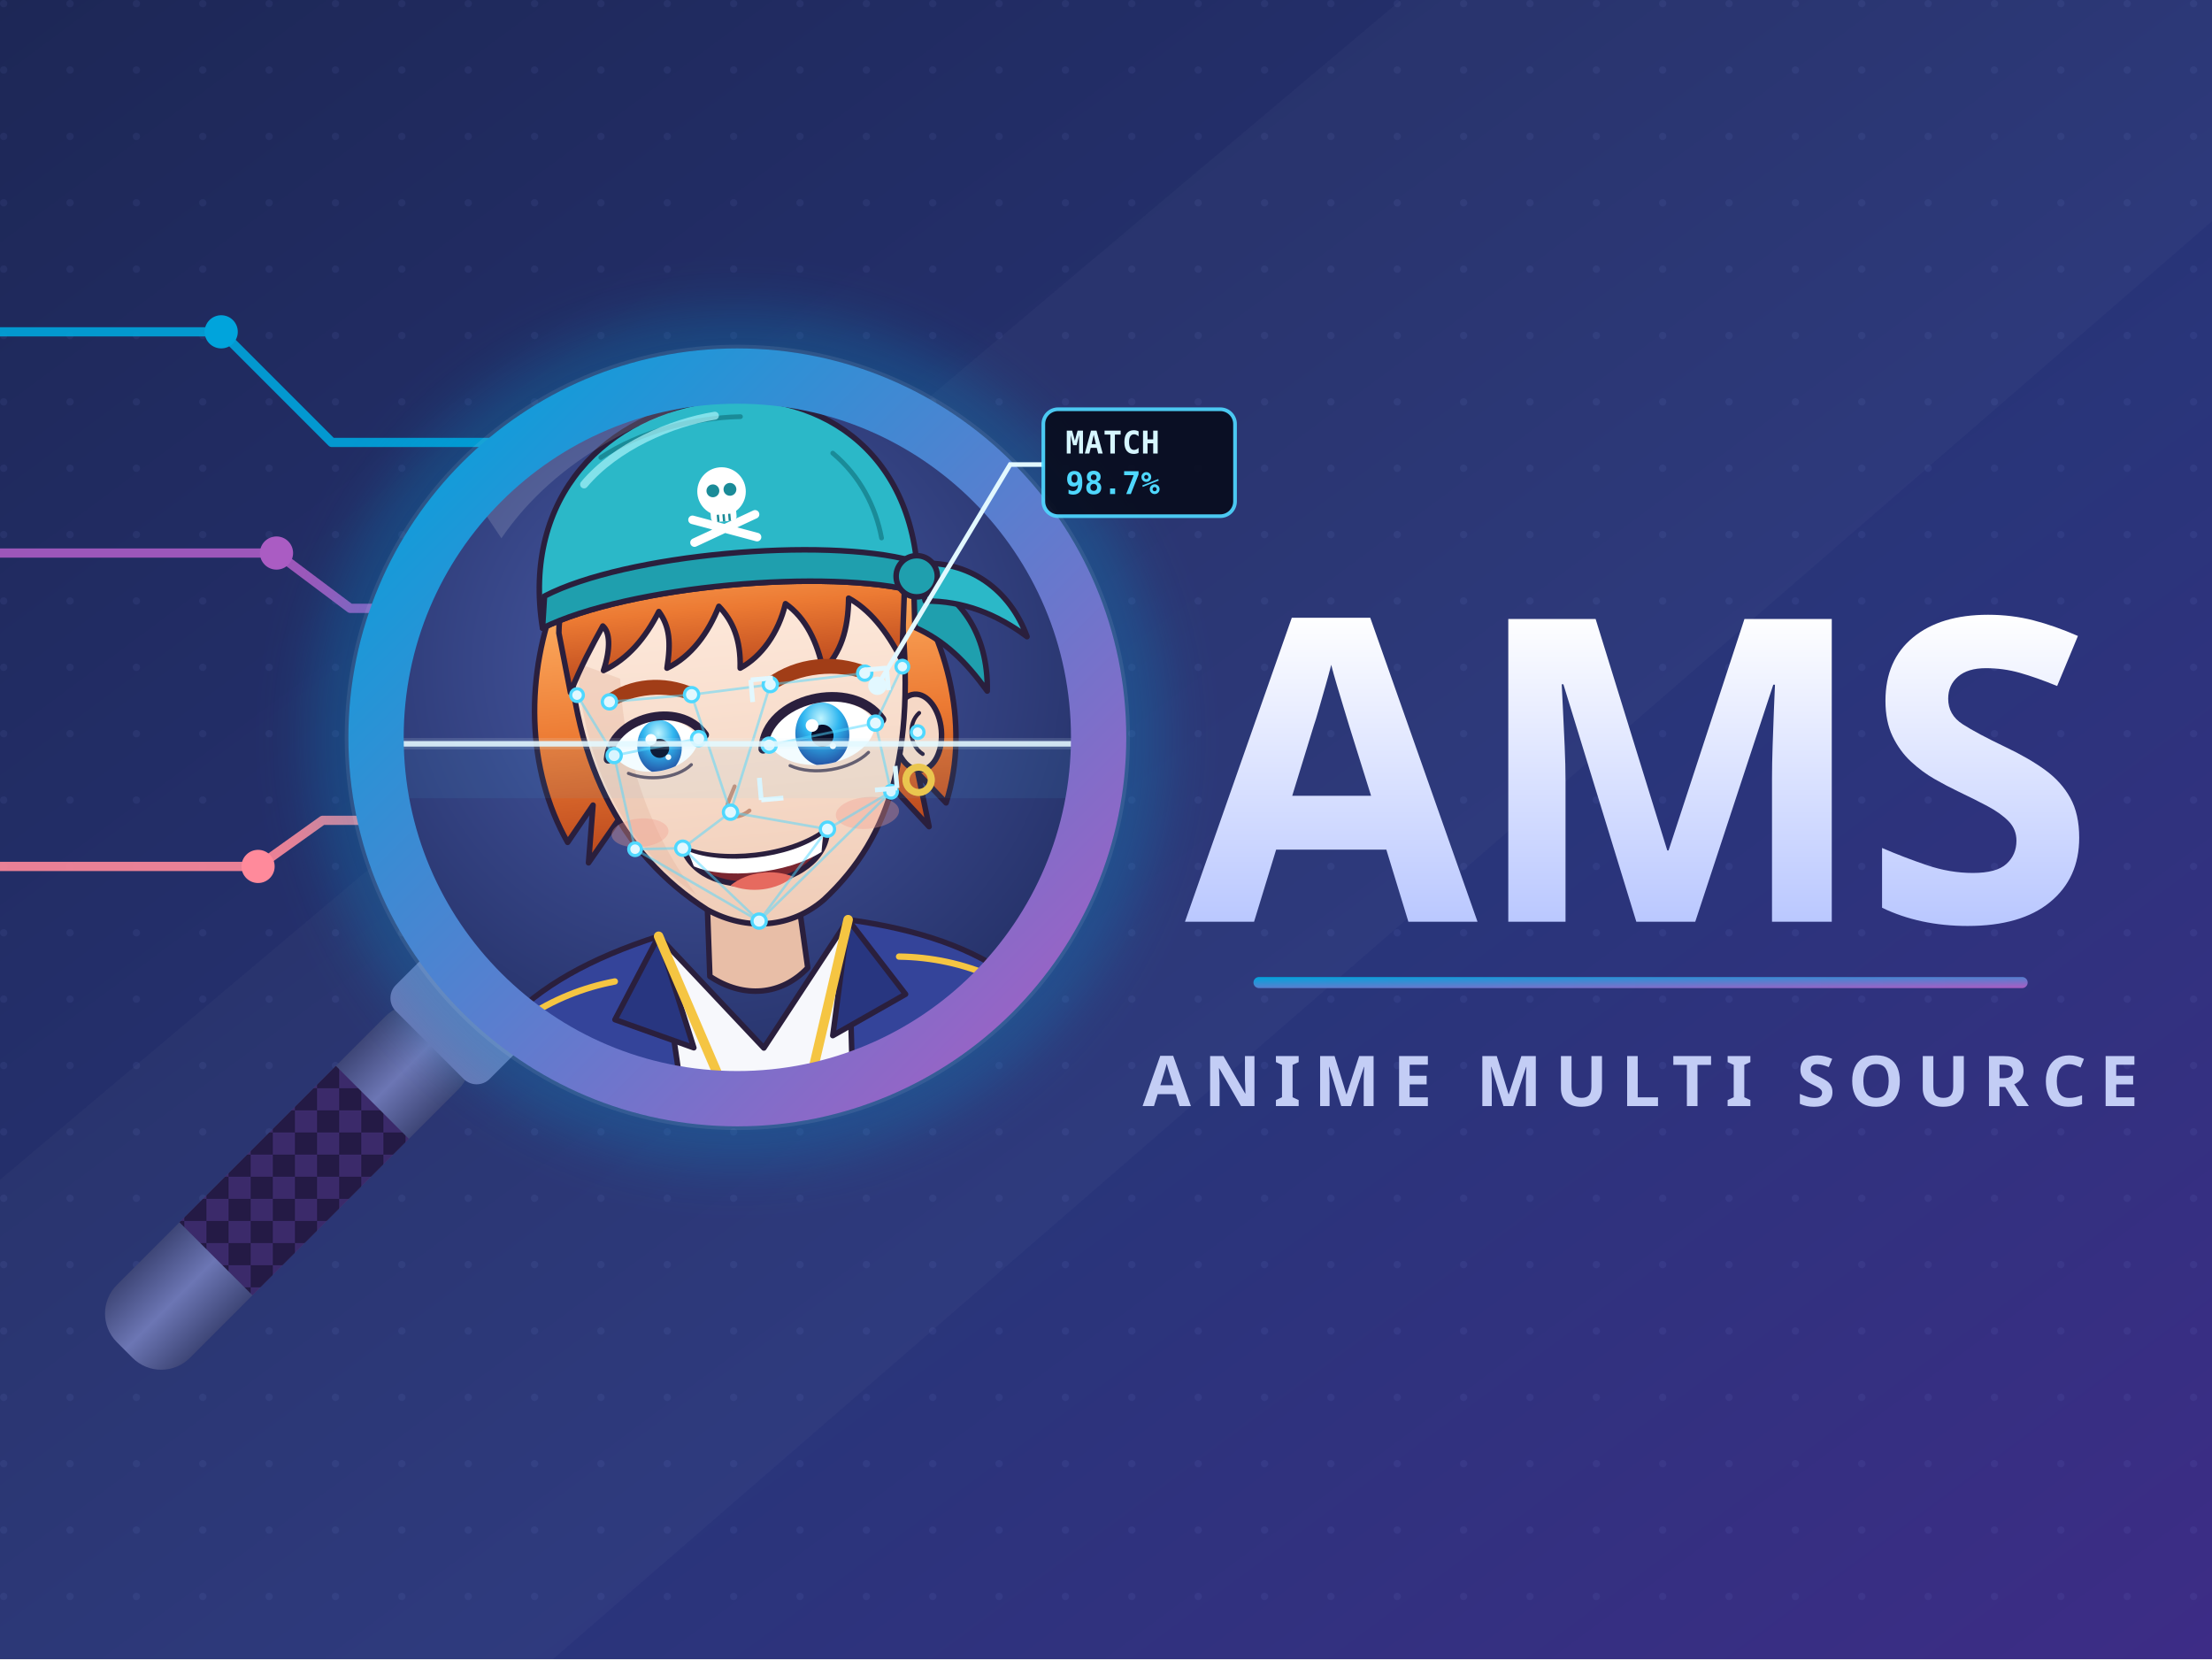
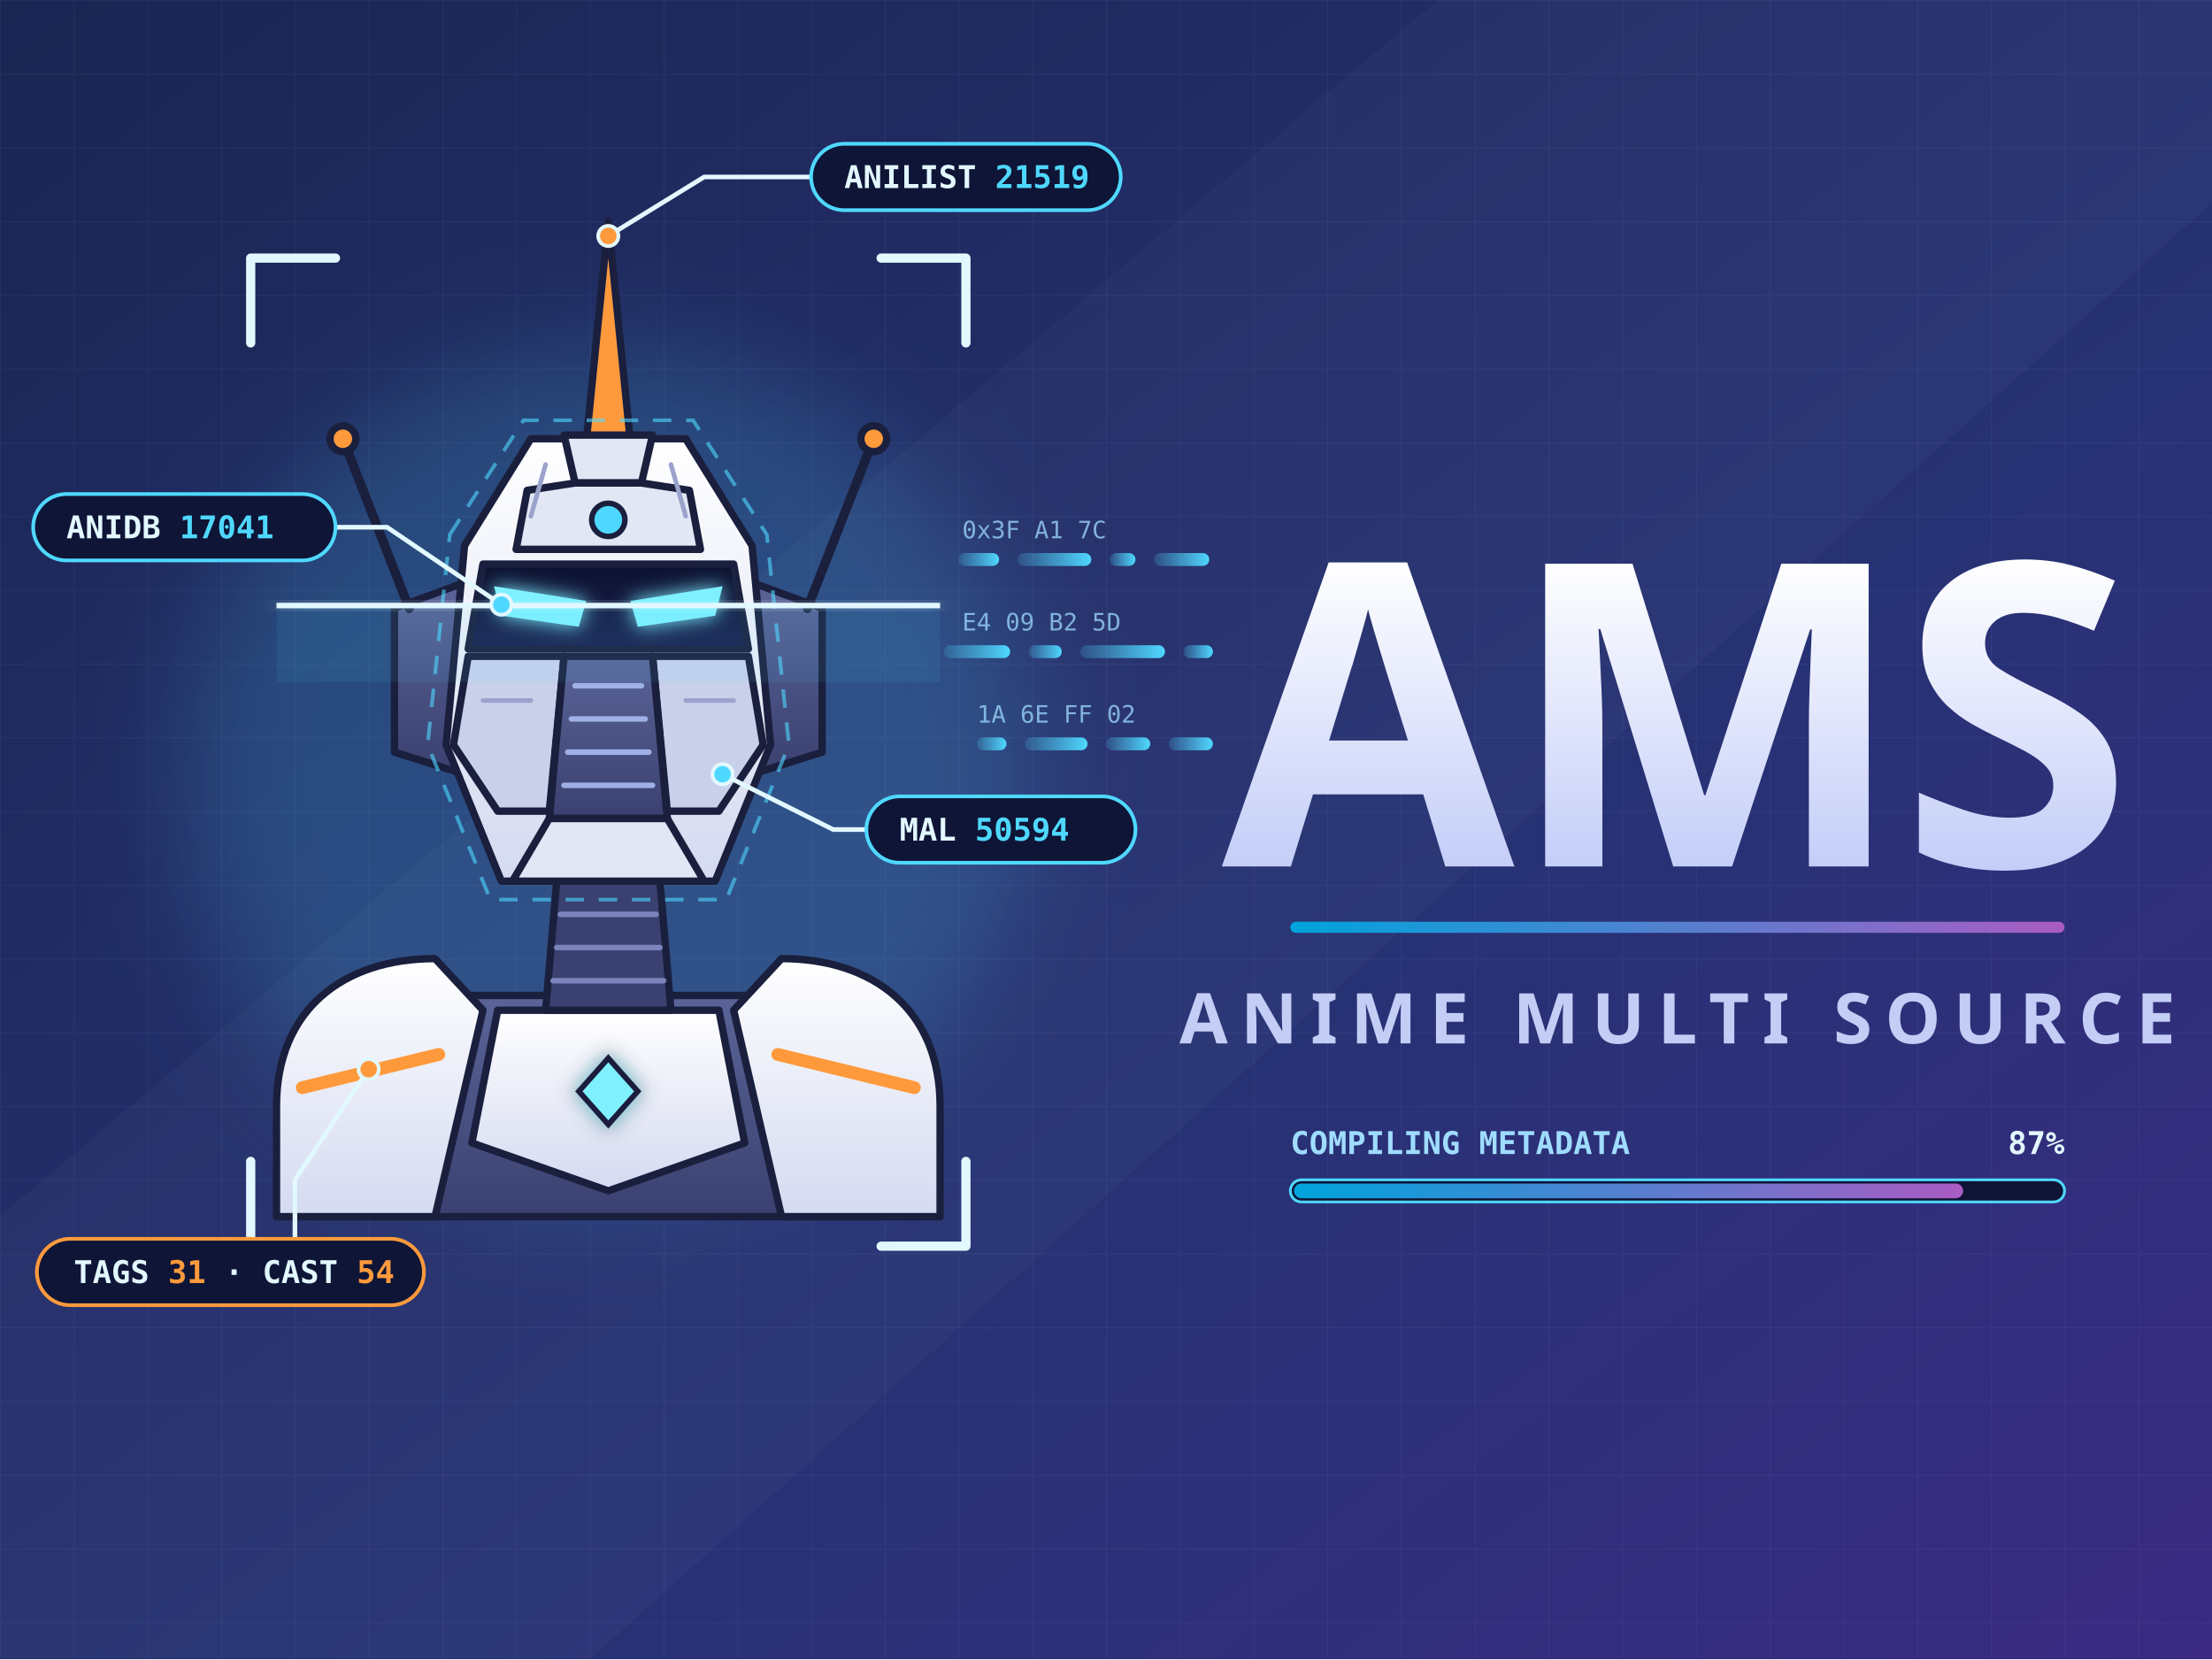
<svg xmlns="http://www.w3.org/2000/svg" viewBox="0 0 1200 900" width="1200" height="900">
  <defs>
    <linearGradient id="bg" x1="0" y1="0" x2="1" y2="1">
-       <stop offset="0%" stop-color="#1d2756" />
-       <stop offset="60%" stop-color="#29357a" />
-       <stop offset="100%" stop-color="#3d2c86" />
+       <stop offset="0%" stop-color="#1b2552" />
+       <stop offset="60%" stop-color="#273274" />
+       <stop offset="100%" stop-color="#3a2a82" />
    </linearGradient>
-     <pattern id="dots" width="36" height="36" patternUnits="userSpaceOnUse">
-       <circle cx="2" cy="2" r="2" fill="#8fa3ff" />
+     <pattern id="grid" width="40" height="40" patternUnits="userSpaceOnUse">
+       <path d="M 40 0 H 0 V 40" fill="none" stroke="#8fb4ff" stroke-width="1" />
    </pattern>
-     <pattern id="grid" width="16" height="16" patternUnits="userSpaceOnUse">
-       <path d="M 16 0 H 0 V 16" fill="none" stroke="#4fd8ff" stroke-width="1" />
-     </pattern>
-     <linearGradient id="ring" x1="0" y1="0" x2="1" y2="1">
+     <linearGradient id="accent" x1="0" y1="0" x2="1" y2="0">
      <stop offset="0%" stop-color="#00A4DC" />
      <stop offset="100%" stop-color="#AA5CC3" />
    </linearGradient>
-     <radialGradient id="glass" cx="45%" cy="40%" r="70%">
-       <stop offset="0%" stop-color="#4a5ca8" />
-       <stop offset="100%" stop-color="#1f2a5e" />
-     </radialGradient>
-     <linearGradient id="skin" x1="0" y1="0" x2="0" y2="1">
-       <stop offset="0%" stop-color="#fde8da" />
-       <stop offset="100%" stop-color="#f0cdb8" />
+     <linearGradient id="armor" x1="0" y1="0" x2="0" y2="1">
+       <stop offset="0%" stop-color="#ffffff" />
+       <stop offset="100%" stop-color="#d4daf0" />
    </linearGradient>
-     <linearGradient id="hair" x1="0" y1="0" x2="0" y2="1">
-       <stop offset="0%" stop-color="#ffb366" />
-       <stop offset="55%" stop-color="#ec7a33" />
-       <stop offset="100%" stop-color="#b9471d" />
+     <linearGradient id="armorDark" x1="0" y1="0" x2="0" y2="1">
+       <stop offset="0%" stop-color="#5b6498" />
+       <stop offset="100%" stop-color="#3a4170" />
    </linearGradient>
-     <radialGradient id="iris" cx="50%" cy="25%" r="85%">
-       <stop offset="0%" stop-color="#bff4ff" />
-       <stop offset="40%" stop-color="#2fb6f0" />
-       <stop offset="100%" stop-color="#1d2f8a" />
-     </radialGradient>
+     <linearGradient id="visor" x1="0" y1="0" x2="0" y2="1">
+       <stop offset="0%" stop-color="#0c1230" />
+       <stop offset="100%" stop-color="#1a2150" />
+     </linearGradient>
    <linearGradient id="word" x1="0" y1="0" x2="0" y2="1">
      <stop offset="0%" stop-color="#ffffff" />
-       <stop offset="100%" stop-color="#b9c7ff" />
+       <stop offset="100%" stop-color="#c3cdf8" />
    </linearGradient>
-     <linearGradient id="handle" x1="0" y1="0" x2="1" y2="0">
-       <stop offset="0%" stop-color="#3e4677" />
-       <stop offset="50%" stop-color="#6c76b4" />
-       <stop offset="100%" stop-color="#3e4677" />
+     <linearGradient id="streamFade" x1="0" y1="0" x2="1" y2="0">
+       <stop offset="0%" stop-color="#4fd8ff" stop-opacity="0.15" />
+       <stop offset="100%" stop-color="#4fd8ff" stop-opacity="1" />
    </linearGradient>
-     <pattern id="houndstooth" width="24" height="24" patternUnits="userSpaceOnUse" patternTransform="rotate(45)">
-       <rect width="24" height="24" fill="#3b2a6a" />
-       <path d="M0 0 h12 v12 h-12 Z M12 12 h12 v12 h-12 Z" fill="#241a45" />
-     </pattern>
    <filter id="glow" x="-50%" y="-50%" width="200%" height="200%">
-       <feGaussianBlur stdDeviation="14" />
-     </filter>
-     <filter id="lineglow" x="-50%" y="-50%" width="200%" height="200%">
-       <feGaussianBlur stdDeviation="4" result="b" />
+       <feGaussianBlur stdDeviation="5" result="b" />
      <feMerge>
        <feMergeNode in="b" />
        <feMergeNode in="SourceGraphic" />
      </feMerge>
    </filter>
-     <clipPath id="pEyeL">
-       <path d="M 322 440 C 324 418, 366 412, 376 434 C 372 454, 334 460, 322 440 Z" />
-     </clipPath>
-     <clipPath id="pEyeR">
-       <path d="M 420 442 C 424 414, 476 408, 488 434 C 484 460, 434 466, 420 442 Z" />
-     </clipPath>
-     <clipPath id="lens">
-       <circle cx="400" cy="400" r="196" />
-     </clipPath>
-     <clipPath id="rightHalf">
-       <rect x="400" y="180" width="220" height="440" />
-     </clipPath>
-     <clipPath id="lensL">
-       <circle cx="356" cy="424" r="40" />
-     </clipPath>
-     <path id="faceShape" d="M 310 352 C 306 452, 340 530, 400 560 C 460 530, 494 452, 490 352 C 470 318, 330 318, 310 352 Z" />
-     <path id="backHair" d="M 268 364 C 246 214, 554 214, 532 364 L 530 446 C 516 424, 506 402, 498 382 L 302 382 C 294 402, 284 424, 270 446 Z" />
-     <path id="cowlick" d="M 404 236 C 420 186, 462 172, 478 194 C 452 194, 432 210, 422 240 Z" />
-     <path id="bangs" d="M 284 334 C 298 248, 502 248, 516 334 L 508 386 L 482 338 L 470 394 L 442 330 L 422 386 L 404 326 L 380 388 L 360 334 L 338 394 L 318 342 L 298 388 Z" />
-     <path id="eyeL" d="M 318 432 C 320 402, 386 394, 394 420 C 392 448, 330 454, 318 432 Z" />
-     <path id="eyeR" d="M 482 432 C 480 402, 414 394, 406 420 C 408 448, 470 454, 482 432 Z" />
+     <filter id="softglow" x="-50%" y="-50%" width="200%" height="200%">
+       <feGaussianBlur stdDeviation="30" />
+     </filter>
  </defs>
  <rect width="1200" height="900" fill="url(#bg)" />
-   <rect width="1200" height="900" fill="url(#dots)" opacity="0.07" />
-   <path d="M 0 900 L 0 640 L 760 0 L 1200 0 L 1200 120 L 300 900 Z" fill="#ffffff" opacity="0.025" />
-   <g fill="none" stroke-width="5" stroke-linecap="round" stroke-linejoin="round" opacity="0.9">
-     <path d="M 0 180 H 120 L 180 240 H 272" stroke="#00A4DC" />
-     <path d="M 0 300 H 150 L 190 330 H 208" stroke="#AA5CC3" />
-     <path d="M 0 470 H 140 L 175 445 H 206" stroke="#ff8a9b" />
+   <rect width="1200" height="900" fill="url(#grid)" opacity="0.07" />
+   <path d="M 0 900 L 0 660 L 780 0 L 1200 0 L 1200 110 L 320 900 Z" fill="#ffffff" opacity="0.025" />
+   <ellipse cx="330" cy="420" rx="230" ry="230" fill="#4fd8ff" opacity="0.18" filter="url(#softglow)" />
+   <g stroke="#1a1f3d" stroke-width="4" stroke-linejoin="round">
+     <path d="M 214 540 L 446 540 L 476 660 L 184 660 Z" fill="url(#armorDark)" />
+     <path d="M 270 548 L 390 548 L 404 620 L 330 646 L 256 620 Z" fill="url(#armor)" />
+     <path d="M 150 600 C 150 548, 186 520, 236 520 L 262 548 L 236 660 L 150 660 Z" fill="url(#armor)" />
+     <path d="M 510 600 C 510 548, 474 520, 424 520 L 398 548 L 424 660 L 510 660 Z" fill="url(#armor)" />
+     <path d="M 164 590 L 238 572 M 496 590 L 422 572" stroke="#ff9a3c" stroke-width="7" stroke-linecap="round" />
+     <path d="M 302 478 L 358 478 L 364 548 L 296 548 Z" fill="#3a4170" />
+     <path d="M 214 330 L 252 316 L 252 420 L 214 408 Z" fill="url(#armorDark)" />
+     <path d="M 446 330 L 408 316 L 408 420 L 446 408 Z" fill="url(#armorDark)" />
+     <path d="M 222 330 L 186 238" stroke-width="5" stroke-linecap="round" fill="none" />
+     <path d="M 438 330 L 474 238" stroke-width="5" stroke-linecap="round" fill="none" />
+     <circle cx="186" cy="238" r="7" fill="#ff9a3c" />
+     <circle cx="474" cy="238" r="7" fill="#ff9a3c" />
+     <path d="M 252 296 L 288 238 L 372 238 L 408 296 L 418 404 L 388 478 L 272 478 L 242 404 Z" fill="url(#armor)" />
+     <path d="M 318 240 L 330 120 L 342 240 Z" fill="#ff9a3c" />
+     <path d="M 306 236 L 354 236 L 348 262 L 312 262 Z" fill="#e2e7f6" />
+     <path d="M 286 266 L 312 262 L 348 262 L 374 266 L 380 298 L 280 298 Z" fill="#e2e7f6" />
+     <circle cx="330" cy="282" r="9" fill="#4fd8ff" stroke-width="3" />
+     <path d="M 262 306 L 398 306 L 406 352 L 254 352 Z" fill="url(#visor)" />
+     <path d="M 254 356 L 306 356 L 298 440 L 270 440 L 246 404 Z" fill="#c9d0ea" />
+     <path d="M 406 356 L 354 356 L 362 440 L 390 440 L 414 404 Z" fill="#c9d0ea" />
+     <path d="M 306 356 L 354 356 L 362 444 L 298 444 Z" fill="url(#armorDark)" />
+     <path d="M 278 478 L 298 444 L 362 444 L 382 478 Z" fill="#e2e7f6" />
+   </g>
+   <g stroke="#7a84bb" stroke-width="3" stroke-linecap="round">
+     <path d="M 304 496 H 356 M 302 514 H 358 M 300 532 H 360" />
+   </g>
+   <path d="M 330 574 L 346 592 L 330 610 L 314 592 Z" fill="#7ff0ff" stroke="#1a1f3d" stroke-width="3" filter="url(#glow)" />
+   <g fill="#7ff0ff" filter="url(#glow)">
+     <path d="M 268 318 L 318 326 L 314 340 L 272 334 Z" />
+     <path d="M 392 318 L 342 326 L 346 340 L 388 334 Z" />
+   </g>
+   <g stroke="#9fb0e6" stroke-width="3" stroke-linecap="round">
+     <path d="M 312 372 H 348 M 310 390 H 350 M 308 408 H 352 M 306 426 H 354" />
+   </g>
+   <g fill="none" stroke="#9aa3cc" stroke-width="2.5" stroke-linecap="round">
+     <path d="M 262 380 L 288 380 M 398 380 L 372 380" />
+     <path d="M 296 252 L 288 280 M 364 252 L 372 280" />
+   </g>
+   <path d="M 244 290 L 284 228 L 376 228 L 416 290 L 428 404 L 394 488 L 266 488 L 232 404 Z" fill="none" stroke="#4fd8ff" stroke-width="2" stroke-dasharray="10 8" opacity="0.6" />
+   <g fill="none" stroke="#e2f8ff" stroke-width="5" stroke-linecap="round">
+     <path d="M 136 140 h 46 M 136 140 v 46" />
+     <path d="M 524 140 h -46 M 524 140 v 46" />
+     <path d="M 136 676 h 46 M 136 676 v -46" />
+     <path d="M 524 676 h -46 M 524 676 v -46" />
+   </g>
+   <rect x="150" y="327" width="360" height="3" fill="#e2f8ff" filter="url(#glow)" />
+   <rect x="150" y="330" width="360" height="40" fill="#4fd8ff" opacity="0.08" />
+   <g font-family="DejaVu Sans Mono" font-weight="700" font-size="17">
+     <path d="M 330 128 L 382 96 L 440 96" fill="none" stroke="#e2f8ff" stroke-width="2.5" />
+     <circle cx="330" cy="128" r="5.5" fill="#ff9a3c" stroke="#e2f8ff" stroke-width="2" />
+     <rect x="440" y="78" width="168" height="36" rx="18" fill="#0f1536" stroke="#4fd8ff" stroke-width="2" />
+     <text x="458" y="102" fill="#e2f8ff">ANILIST <tspan fill="#4fd8ff">21519</tspan>
+     </text>
+     <path d="M 272 328 L 210 286 L 182 286" fill="none" stroke="#e2f8ff" stroke-width="2.5" />
+     <circle cx="272" cy="328" r="5.5" fill="#4fd8ff" stroke="#e2f8ff" stroke-width="2" />
+     <rect x="18" y="268" width="164" height="36" rx="18" fill="#0f1536" stroke="#4fd8ff" stroke-width="2" />
+     <text x="36" y="292" fill="#e2f8ff">ANIDB <tspan fill="#4fd8ff">17041</tspan>
+     </text>
+     <path d="M 392 420 L 452 450 L 470 450" fill="none" stroke="#e2f8ff" stroke-width="2.5" />
+     <circle cx="392" cy="420" r="5.5" fill="#4fd8ff" stroke="#e2f8ff" stroke-width="2" />
+     <rect x="470" y="432" width="146" height="36" rx="18" fill="#0f1536" stroke="#4fd8ff" stroke-width="2" />
+     <text x="488" y="456" fill="#e2f8ff">MAL <tspan fill="#4fd8ff">50594</tspan>
+     </text>
+     <path d="M 200 580 L 160 640 L 160 672" fill="none" stroke="#e2f8ff" stroke-width="2.5" />
+     <circle cx="200" cy="580" r="5.5" fill="#ff9a3c" stroke="#e2f8ff" stroke-width="2" />
+     <rect x="20" y="672" width="210" height="36" rx="18" fill="#0f1536" stroke="#ff9a3c" stroke-width="2" />
+     <text x="40" y="696" fill="#e2f8ff">TAGS <tspan fill="#ff9a3c">31</tspan> · CAST <tspan fill="#ff9a3c">54</tspan>
+     </text>
  </g>
  <g>
-     <circle cx="120" cy="180" r="9" fill="#00A4DC" />
-     <circle cx="150" cy="300" r="9" fill="#AA5CC3" />
-     <circle cx="140" cy="470" r="9" fill="#ff8a9b" />
+     <g fill="url(#streamFade)">
+       <rect x="520" y="300" width="22" height="7" rx="3.5" />
+       <rect x="552" y="300" width="40" height="7" rx="3.5" />
+       <rect x="602" y="300" width="14" height="7" rx="3.5" />
+       <rect x="626" y="300" width="30" height="7" rx="3.5" />
+       <rect x="512" y="350" width="36" height="7" rx="3.5" />
+       <rect x="558" y="350" width="18" height="7" rx="3.5" />
+       <rect x="586" y="350" width="46" height="7" rx="3.5" />
+       <rect x="642" y="350" width="16" height="7" rx="3.5" />
+       <rect x="530" y="400" width="16" height="7" rx="3.5" />
+       <rect x="556" y="400" width="34" height="7" rx="3.5" />
+       <rect x="600" y="400" width="24" height="7" rx="3.5" />
+       <rect x="634" y="400" width="24" height="7" rx="3.5" />
+     </g>
+     <g font-family="DejaVu Sans Mono" font-size="13" fill="#9fdcff" opacity="0.75">
+       <text x="522" y="292">0x3F A1 7C</text>
+       <text x="522" y="342">E4 09 B2 5D</text>
+       <text x="530" y="392">1A 6E FF 02</text>
+     </g>
  </g>
-   <g transform="rotate(45 400 400)">
-     <rect x="372" y="620" width="56" height="250" rx="22" fill="url(#handle)" />
-     <rect x="372" y="680" width="56" height="120" fill="url(#houndstooth)" />
-     <rect x="364" y="596" width="72" height="40" rx="10" fill="#6c76b4" />
+   <text x="910" y="470" text-anchor="middle" font-family="Fira Sans" font-weight="900" font-size="230" letter-spacing="-4" fill="url(#word)">AMS</text>
+   <rect x="700" y="500" width="420" height="6" rx="3" fill="url(#accent)" />
+   <text x="910" y="566" text-anchor="middle" font-family="Fira Sans" font-weight="600" font-size="38" letter-spacing="7" fill="#c3cdf5">ANIME MULTI SOURCE</text>
+   <g font-family="DejaVu Sans Mono" font-weight="700" font-size="17">
+     <text x="700" y="626" fill="#9fdcff">COMPILING METADATA</text>
+     <text x="1120" y="626" text-anchor="end" fill="#e2f8ff">87%</text>
+     <rect x="700" y="640" width="420" height="12" rx="6" fill="#0f1536" stroke="#4fd8ff" stroke-width="1.5" />
+     <rect x="702" y="642" width="363" height="8" rx="4" fill="url(#accent)" />
  </g>
-   <circle cx="400" cy="400" r="232" fill="#00A4DC" opacity="0.22" filter="url(#glow)" />
-   <circle cx="400" cy="400" r="196" fill="url(#glass)" />
-   <g clip-path="url(#lens)">
-     <g transform="translate(400 404) scale(0.86) translate(-400 -440) rotate(-5 400 440)">
-       <path d="M 196 690 C 206 616, 252 576, 340 556 L 384 690 Z" fill="#34449a" stroke="#2a1f3d" stroke-width="3.5" stroke-linejoin="round" />
-       <path d="M 604 690 C 594 616, 548 576, 460 556 L 416 690 Z" fill="#34449a" stroke="#2a1f3d" stroke-width="3.5" stroke-linejoin="round" />
-       <path d="M 340 556 L 400 632 L 460 556 L 452 690 L 348 690 Z" fill="#f7f8fc" stroke="#2a1f3d" stroke-width="3.5" stroke-linejoin="round" />
-       <path d="M 340 556 L 308 606 L 356 628 Z" fill="#283680" stroke="#2a1f3d" stroke-width="3.5" stroke-linejoin="round" />
-       <path d="M 460 556 L 492 606 L 444 628 Z" fill="#283680" stroke="#2a1f3d" stroke-width="3.5" stroke-linejoin="round" />
-       <path d="M 340 556 L 384 690 M 460 556 L 416 690" stroke="#f5c542" stroke-width="6" stroke-linecap="round" />
-       <path d="M 252 600 C 270 590, 290 584, 310 582 M 548 600 C 530 590, 510 584, 490 582" fill="none" stroke="#f5c542" stroke-width="4" stroke-linecap="round" />
-       <path d="M 374 506 L 428 506 L 432 584 C 414 600, 390 600, 370 584 Z" fill="#e8bea7" stroke="#2a1f3d" stroke-width="3.5" stroke-linejoin="round" />
-       <path d="M 296 334 C 270 384, 266 444, 288 492 L 306 470 L 300 506 L 330 470 L 318 432 L 330 444 L 322 388 Z" fill="url(#hair)" stroke="#2a1f3d" stroke-width="3.5" stroke-linejoin="round" />
-       <path d="M 508 334 C 538 380, 548 440, 528 488 L 512 468 L 516 502 L 488 466 L 500 430 L 486 442 L 494 388 Z" fill="url(#hair)" stroke="#2a1f3d" stroke-width="3.5" stroke-linejoin="round" />
-       <ellipse cx="514" cy="442" rx="15" ry="24" fill="#f6d8c6" stroke="#2a1f3d" stroke-width="3.5" stroke-linejoin="round" />
-       <path d="M 516 430 C 508 436, 508 450, 516 456" fill="none" stroke="#2a1f3d" stroke-width="2.5" stroke-linejoin="round" stroke-linecap="round" />
-       <circle cx="512" cy="472" r="8" fill="none" stroke="#f5c542" stroke-width="4.5" />
-       <path d="M 300 350 C 294 440, 320 502, 372 542 C 396 558, 424 558, 446 542 C 492 506, 514 452, 510 350 Z" fill="url(#skin)" stroke="#2a1f3d" stroke-width="3.5" stroke-linejoin="round" />
-       <path d="M 304 380 C 302 444, 324 498, 366 532 C 342 494, 328 446, 330 392 Z" fill="#e2b29b" opacity="0.35" />
-       <ellipse cx="334" cy="490" rx="18" ry="9" fill="#f29a8c" opacity="0.35" />
-       <ellipse cx="478" cy="490" rx="20" ry="10" fill="#f29a8c" opacity="0.35" />
-       <path d="M 294 360 C 298 318, 330 300, 362 298 L 402 298 C 444 298, 488 306, 514 348                L 508 396 C 500 376, 490 362, 478 354 C 476 374, 470 388, 458 398 C 456 380, 450 364, 438 354                C 432 372, 420 386, 406 392 C 408 374, 404 362, 396 352 C 388 368, 376 382, 360 388                C 364 372, 364 362, 358 352 C 348 368, 336 380, 320 386 C 326 372, 326 362, 322 358                C 314 370, 306 382, 298 398 Z" fill="url(#hair)" stroke="#2a1f3d" stroke-width="3.5" stroke-linejoin="round" />
-       <path d="M 428 316 C 444 318, 460 326, 470 338 M 372 316 C 360 320, 348 330, 342 340" fill="none" stroke="#ffd9a8" stroke-width="4" stroke-linecap="round" opacity="0.8" />
-       <path d="M 520 344 C 548 356, 564 384, 560 420 C 548 400, 536 386, 518 376 Z" fill="#1f9fae" stroke="#2a1f3d" stroke-width="3.5" stroke-linejoin="round" />
-       <path d="M 522 336 C 556 336, 580 358, 588 388 C 570 372, 550 362, 526 360 Z" fill="#2bb8c8" stroke="#2a1f3d" stroke-width="3.5" stroke-linejoin="round" />
-       <path d="M 284 356 C 278 272, 336 224, 406 222 C 476 222, 530 270, 522 354 C 468 334, 340 334, 284 356 Z" fill="#2bb8c8" stroke="#2a1f3d" stroke-width="3.5" stroke-linejoin="round" />
-       <path d="M 284 356 C 340 334, 468 334, 522 354 L 520 334 C 466 314, 340 314, 287 336 Z" fill="#1f9fae" stroke="#2a1f3d" stroke-width="3.5" stroke-linejoin="round" />
-       <path d="M 330 252 C 356 238, 390 232, 420 234 M 476 262 C 492 278, 500 298, 502 318" fill="none" stroke="#1a8b98" stroke-width="3" stroke-linecap="round" />
-       <path d="M 318 268 C 340 246, 376 234, 404 232" fill="none" stroke="#a8f2f8" stroke-width="5" stroke-linecap="round" opacity="0.7" />
-       <circle cx="522" cy="344" r="13" fill="#1f9fae" stroke="#2a1f3d" stroke-width="3.5" stroke-linejoin="round" />
-       <g transform="translate(404 280) scale(0.9)">
-         <path d="M -22 18 L 22 34 M 22 18 L -22 34" stroke="#ffffff" stroke-width="6" stroke-linecap="round" />
-         <circle cx="0" cy="0" r="17" fill="#ffffff" />
-         <rect x="-9" y="10" width="18" height="11" rx="3" fill="#ffffff" />
-         <circle cx="-6" cy="-1" r="4.5" fill="#1a8b98" />
-         <circle cx="6" cy="-1" r="4.5" fill="#1a8b98" />
-         <path d="M -4 16 v 5 M 0 16 v 5 M 4 16 v 5" stroke="#1a8b98" stroke-width="1.6" />
-       </g>
-       <path d="M 320 402 C 336 392, 358 392, 376 402 L 374 410 C 358 402, 338 402, 322 410 Z" fill="#a13d17" />
-       <path d="M 486 398 C 466 388, 442 388, 422 400 L 425 408 C 444 398, 466 398, 484 406 Z" fill="#a13d17" />
-       <path d="M 322 440 C 324 418, 366 412, 376 434 C 372 454, 334 460, 322 440 Z" fill="#ffffff" />
-       <path d="M 420 442 C 424 414, 476 408, 488 434 C 484 460, 434 466, 420 442 Z" fill="#ffffff" />
-       <g clip-path="url(#pEyeL)">
-         <ellipse cx="351" cy="437" rx="14" ry="17" fill="url(#iris)" />
-         <circle cx="351" cy="438" r="6" fill="#0a0f2a" />
-         <circle cx="346" cy="432" r="3.5" fill="#ffffff" />
-         <circle cx="356" cy="444" r="1.8" fill="#ffffff" />
-       </g>
-       <g clip-path="url(#pEyeR)">
-         <ellipse cx="454" cy="438" rx="17" ry="20" fill="url(#iris)" />
-         <circle cx="454" cy="439" r="7" fill="#0a0f2a" />
-         <circle cx="448" cy="432" r="4" fill="#ffffff" />
-         <circle cx="460" cy="446" r="2" fill="#ffffff" />
-       </g>
-       <path d="M 318 442 C 322 416, 366 408, 380 432" fill="none" stroke="#2a1f3d" stroke-width="5.5" stroke-linecap="round" />
-       <path d="M 416 444 C 420 412, 476 404, 492 432" fill="none" stroke="#2a1f3d" stroke-width="6" stroke-linecap="round" />
-       <path d="M 330 452 C 342 458, 360 458, 370 450 M 432 456 C 446 464, 470 462, 482 452" fill="none" stroke="#2a1f3d" stroke-width="2" stroke-linecap="round" opacity="0.7" />
-       <path d="M 396 466 C 392 474, 388 480, 390 484 C 394 486, 400 485, 404 482" fill="none" stroke="#c48f78" stroke-width="2.5" stroke-linecap="round" />
-       <path d="M 360 502 C 382 514, 428 514, 452 498 C 448 536, 370 540, 360 502 Z" fill="#7a2630" stroke="#2a1f3d" stroke-width="3.5" stroke-linejoin="round" />
-       <path d="M 363 504 C 384 515, 426 515, 449 501 L 447 512 C 424 524, 384 524, 366 514 Z" fill="#ffffff" />
-       <path d="M 388 528 C 400 534, 416 534, 428 526 C 416 520, 400 520, 388 528 Z" fill="#e66a5f" />
-     </g>
-     <g transform="translate(400 404) scale(0.86) translate(-400 -440) rotate(-5 400 440)">
-       <g fill="none" stroke="#4fd8ff" stroke-width="1.6" opacity="0.5" stroke-linejoin="round">
-         <path d="M 322 406 L 374 406 L 424 404 L 484 402" />
-         <path d="M 322 440 L 376 434 M 420 442 L 488 434" />
-         <path d="M 374 406 L 392 482 L 424 404" />
-         <path d="M 360 502 L 392 482 L 452 498" />
-         <path d="M 360 502 L 404 552 L 452 498" />
-         <path d="M 302 400 L 322 440 L 330 500 L 360 502" />
-         <path d="M 508 400 L 488 434 L 494 478 L 452 498" />
-         <path d="M 330 500 L 404 552 L 494 478" />
-       </g>
-       <g fill="#e2f8ff" stroke="#4fd8ff" stroke-width="2">
-         <circle cx="322" cy="406" r="4.5" />
-         <circle cx="374" cy="406" r="4.5" />
-         <circle cx="424" cy="404" r="4.5" />
-         <circle cx="484" cy="402" r="4.5" />
-         <circle cx="322" cy="440" r="4.5" />
-         <circle cx="376" cy="434" r="4.5" />
-         <circle cx="420" cy="442" r="4.5" />
-         <circle cx="488" cy="434" r="4.5" />
-         <circle cx="392" cy="482" r="4.5" />
-         <circle cx="360" cy="502" r="4.5" />
-         <circle cx="452" cy="498" r="4.5" />
-         <circle cx="404" cy="552" r="4.5" />
-         <circle cx="330" cy="500" r="4" />
-         <circle cx="494" cy="478" r="4" />
-         <circle cx="302" cy="400" r="4" />
-         <circle cx="508" cy="400" r="4" />
-         <circle cx="514" cy="442" r="4" />
-       </g>
-       <g fill="none" stroke="#e2f8ff" stroke-width="3">
-         <path d="M 412 400 h 14 M 412 400 v 14" />
-         <path d="M 498 400 h -14 M 498 400 v 14" />
-         <path d="M 412 476 h 14 M 412 476 v -14" />
-         <path d="M 498 476 h -14 M 498 476 v -14" />
-       </g>
-     </g>
-     <rect x="200" y="402" width="400" height="3" fill="#e2f8ff" opacity="0.9" filter="url(#lineglow)" />
-     <rect x="200" y="405" width="400" height="28" fill="#4fd8ff" opacity="0.07" />
-     <path d="M 252 262 C 292 222, 352 208, 402 212 C 352 224, 302 248, 272 292 Z" fill="#ffffff" opacity="0.14" />
-   </g>
-   <circle cx="400" cy="400" r="196" fill="none" stroke="url(#ring)" stroke-width="30" />
-   <circle cx="400" cy="400" r="212" fill="none" stroke="#ffffff" stroke-opacity="0.08" stroke-width="2" />
-   <g>
-     <path d="M 476 372 L 548 252 L 566 252" fill="none" stroke="#e2f8ff" stroke-width="2.5" />
-     <circle cx="476" cy="372" r="5" fill="#e2f8ff" />
-     <rect x="566" y="222" width="104" height="58" rx="8" fill="#070b1c" opacity="0.9" stroke="#4fd8ff" stroke-width="2" />
-     <text x="578" y="246" font-family="DejaVu Sans Mono" font-weight="700" font-size="17" fill="#d6f6ff">MATCH</text>
-     <text x="578" y="268" font-family="DejaVu Sans Mono" font-weight="700" font-size="17" fill="#4fd8ff">98.7%</text>
-   </g>
-   <text x="890" y="500" text-anchor="middle" font-family="Fira Sans" font-weight="900" font-size="230" letter-spacing="-4" fill="url(#word)">AMS</text>
-   <rect x="680" y="530" width="420" height="6" rx="3" fill="url(#ring)" />
-   <text x="890" y="600" text-anchor="middle" font-family="Fira Sans" font-weight="600" font-size="38" letter-spacing="7" fill="#c3cdf5">ANIME MULTI SOURCE</text>
</svg>
